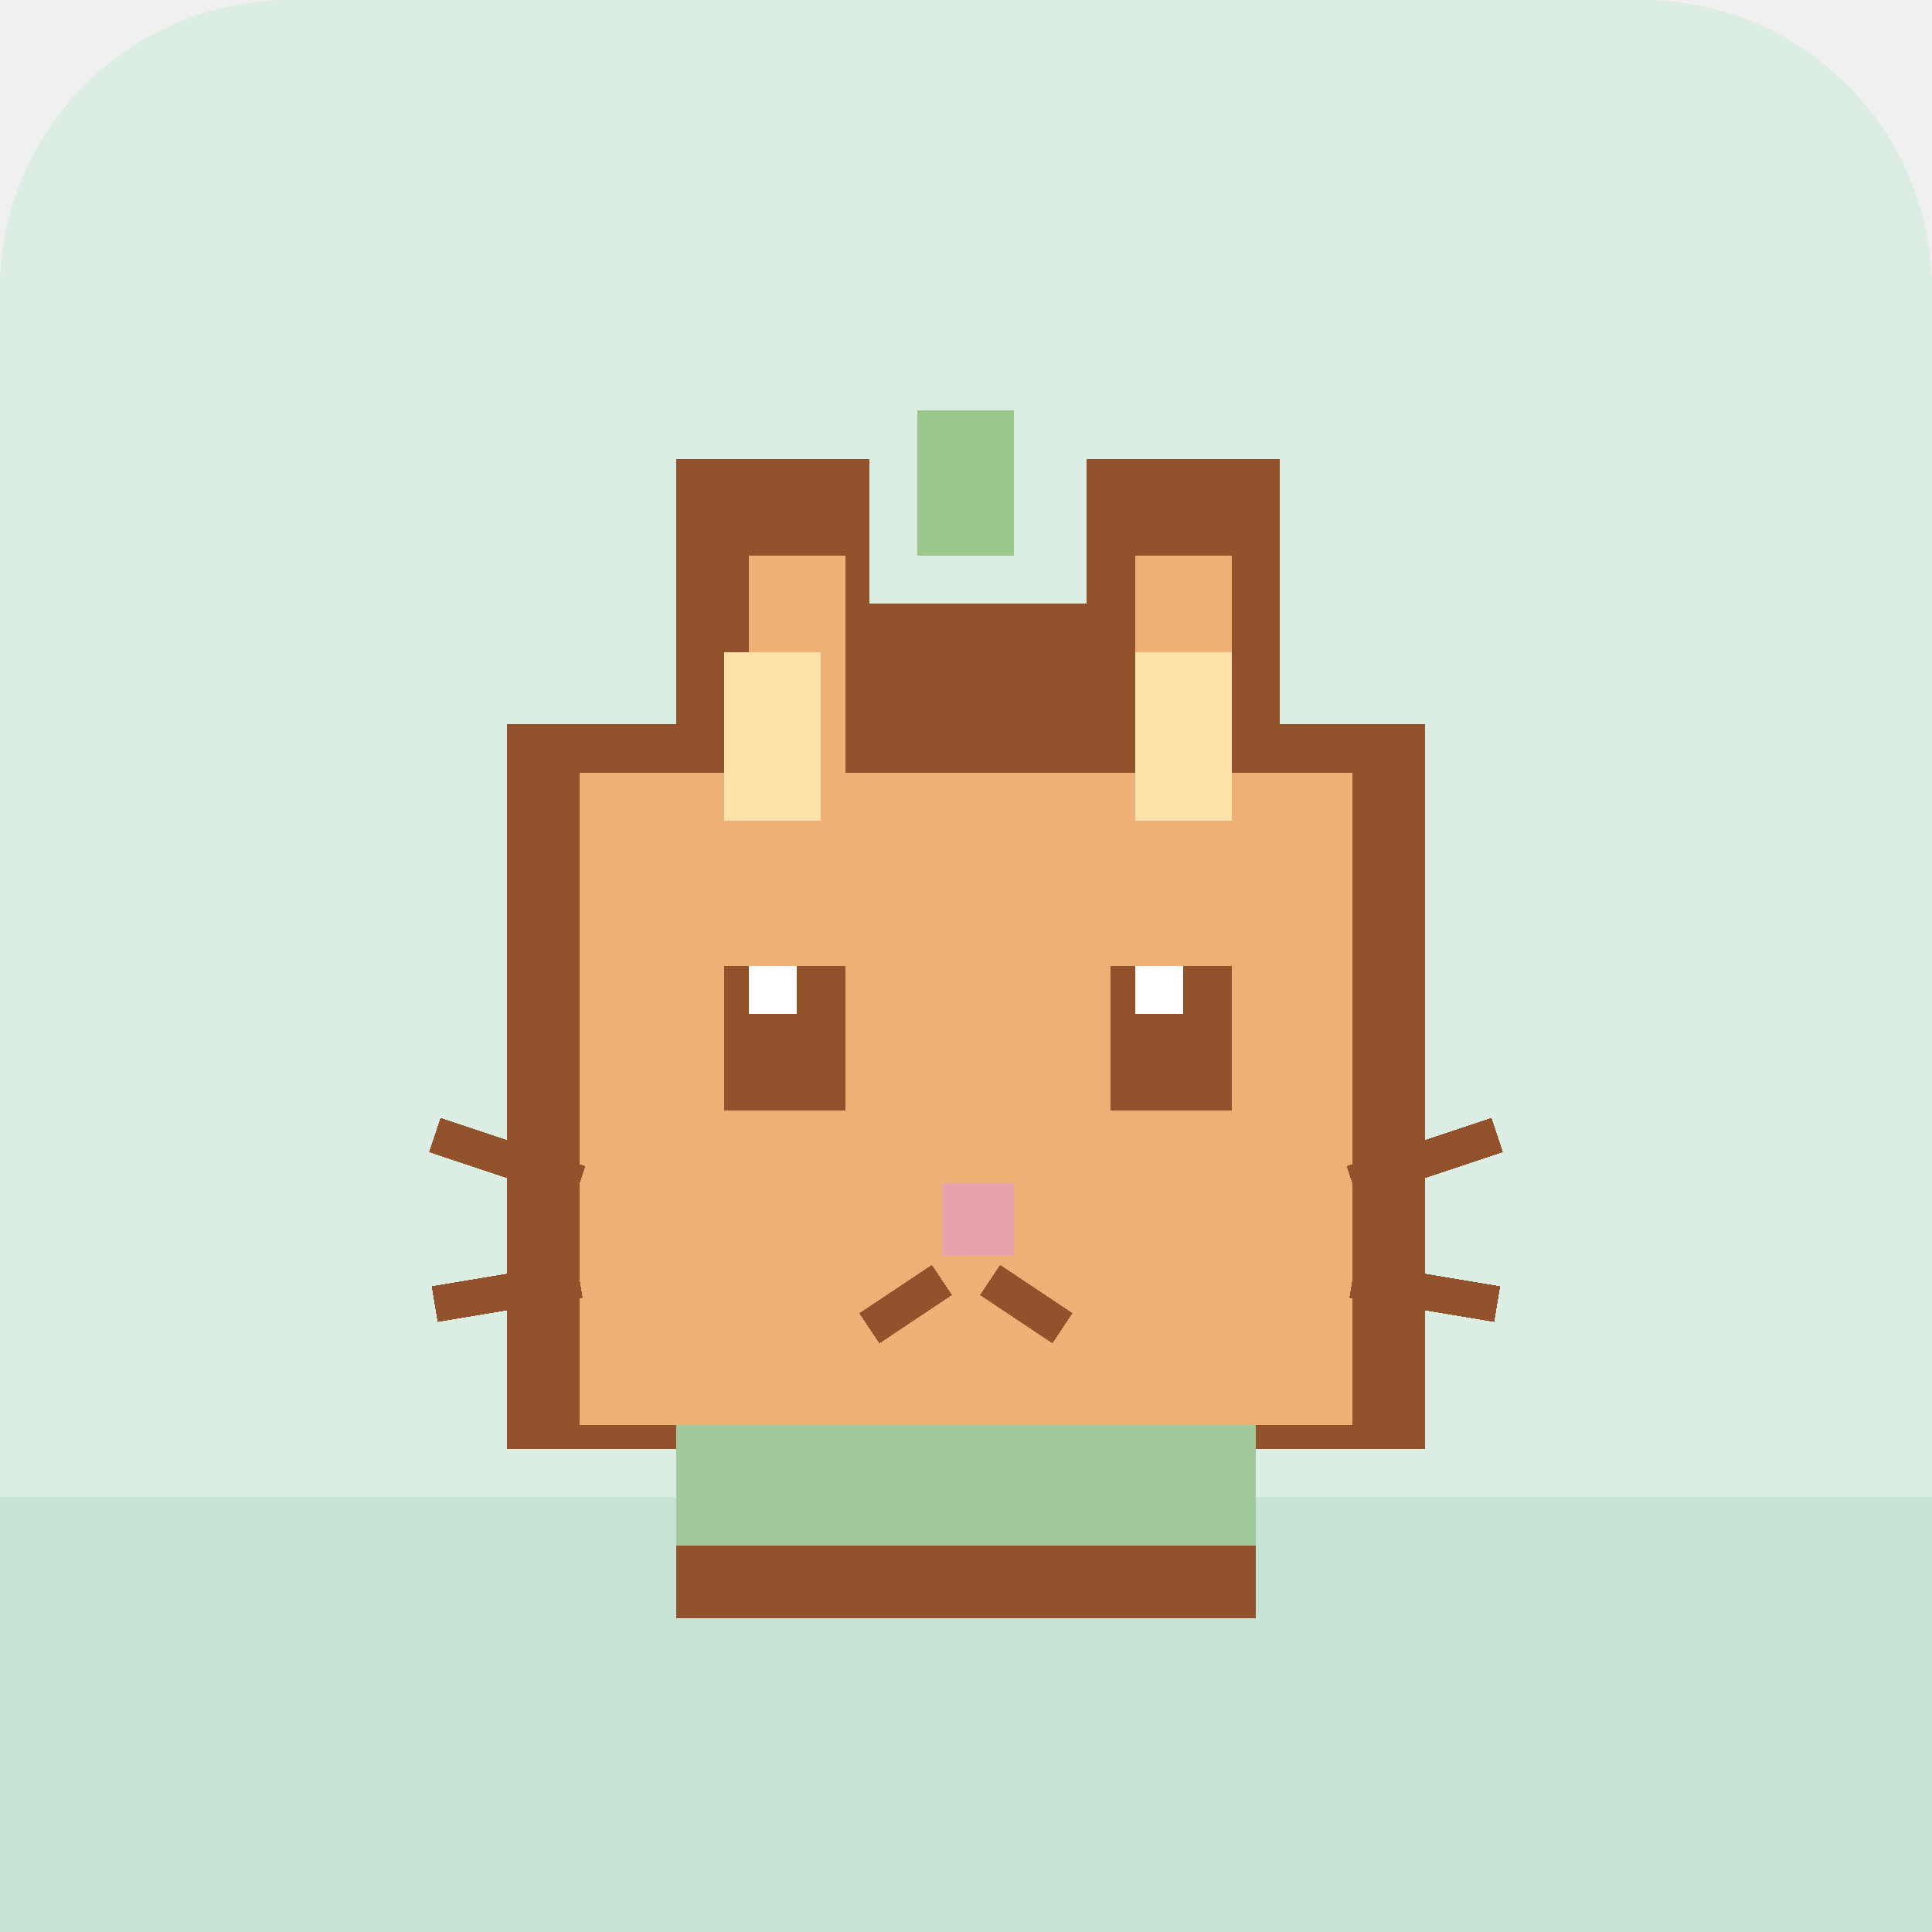
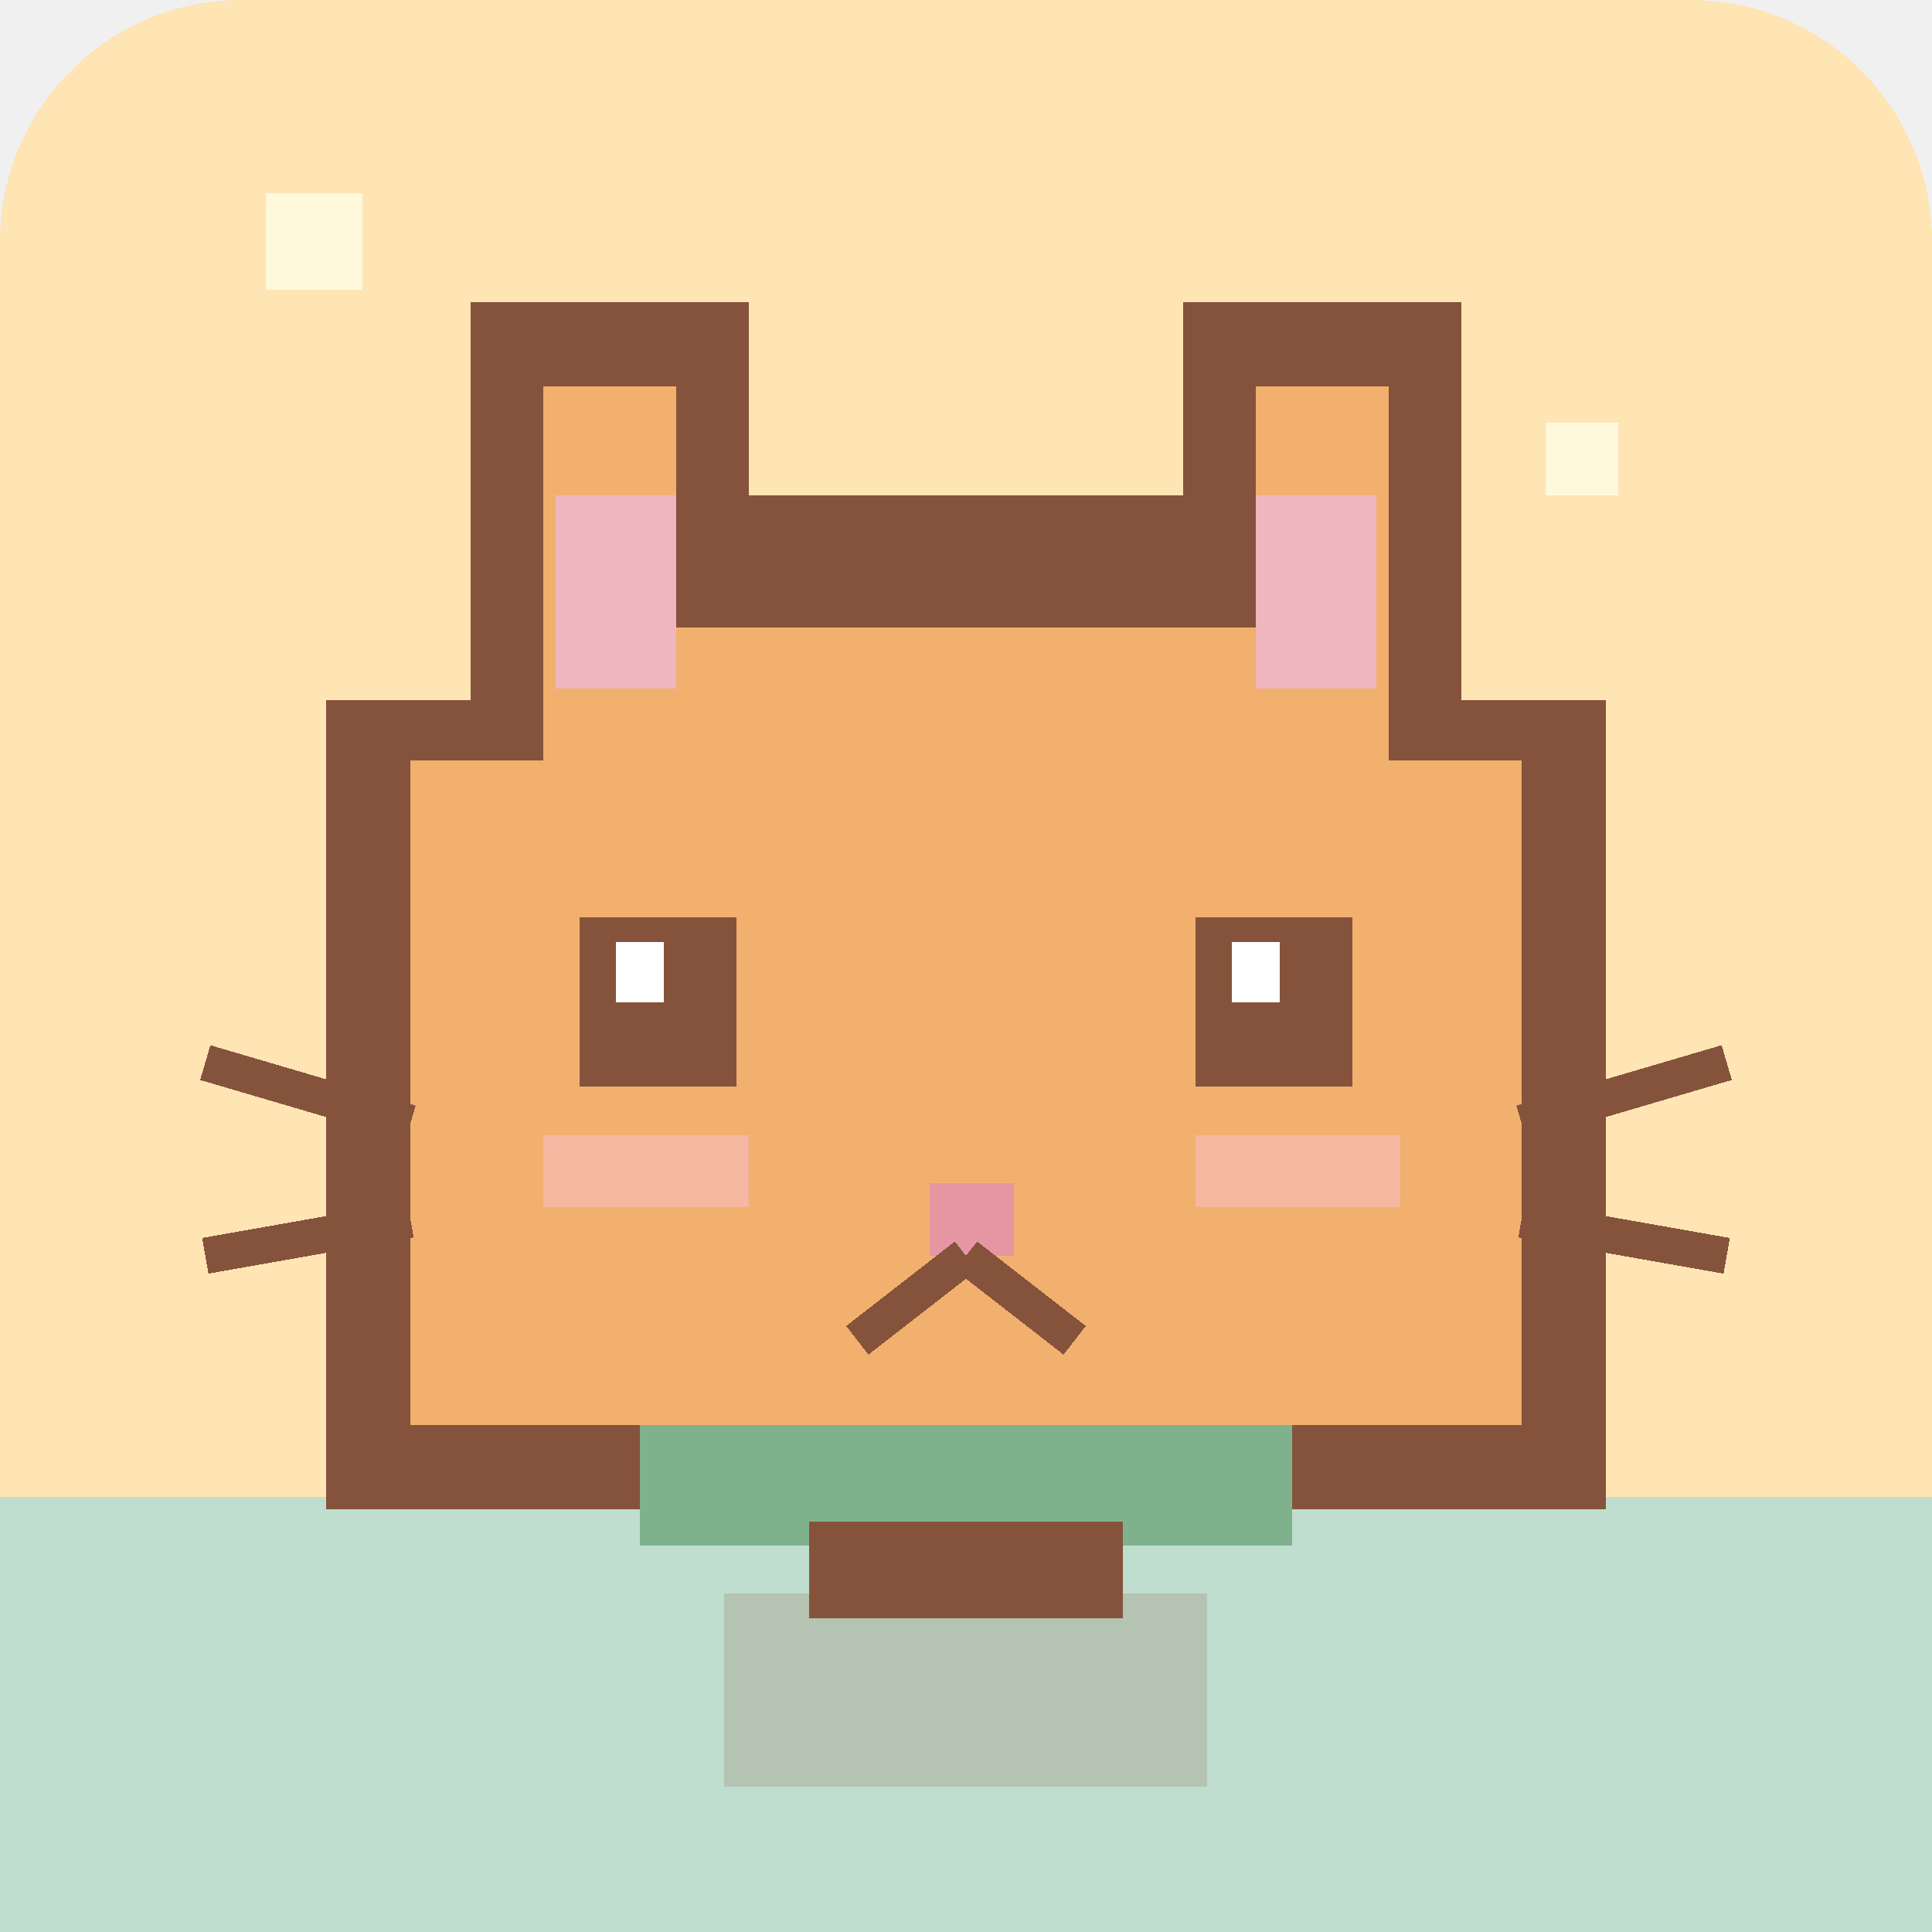
- <svg xmlns="http://www.w3.org/2000/svg" viewBox="0 0 80 80" shape-rendering="crispEdges">
-   <rect width="80" height="80" rx="12" fill="#dceee3" />
-   <path fill="#c8e4d6" d="M0 62h80v18H0z" />
-   <path fill="#92522c" d="M21 30h7V19h8v6h9v-6h8v11h6v30h-7v7H28v-7h-7z" />
-   <path fill="#eeb175" d="M24 32h7V23h4v9h12v-9h4v9h5v27h-5v5H29v-5h-5z" />
-   <path fill="#ffe2aa" d="M30 27h4v7h-4z M47 27h4v7h-4z" />
-   <path fill="#92522c" d="M30 40h5v6h-5z M46 40h5v6h-5z" />
-   <path fill="#fff" d="M31 40h2v2h-2z M47 40h2v2h-2z" />
-   <path fill="#e8a2ae" d="M39 49h3v3h-3z" />
-   <path stroke="#92522c" stroke-width="1.5" d="M39 53l-3 2m5-2 3 2M24 49l-6-2m6 6-6 1m38-5 6-2m-6 6 6 1" />
-   <path fill="#a1c99b" d="M28 59h24v5H28z" />
-   <path d="M38 17h4v6h-4z" fill="#9cc98b" />
+ <svg xmlns="http://www.w3.org/2000/svg" viewBox="0 0 160 160" shape-rendering="crispEdges">
+   <rect width="160" height="160" rx="20" fill="#ffe4b4" />
+   <rect y="124" width="160" height="36" fill="#bfded0" />
+   <rect x="22" y="16" width="8" height="8" fill="#fff8dd" />
+   <rect x="128" y="35" width="6" height="6" fill="#fff8dd" />
+   <rect x="60" y="132" width="40" height="16" fill="#85533b" opacity=".2" />
+   <path d="M39 58V25h23v16h36V25h23v33h12v67H27V58z" fill="#85533b" />
+   <path d="M45 63V32h11v20h48V32h11v31h11v55H34V63z" fill="#f2b06e" />
+   <rect x="46" y="41" width="10" height="16" fill="#efb6bd" />
+   <rect x="104" y="41" width="10" height="16" fill="#efb6bd" />
+   <rect x="48" y="76" width="13" height="14" fill="#85533b" />
+   <rect x="99" y="76" width="13" height="14" fill="#85533b" />
+   <rect x="51" y="78" width="4" height="5" fill="#fff" />
+   <rect x="102" y="78" width="4" height="5" fill="#fff" />
+   <rect x="45" y="94" width="17" height="6" fill="#f7bbba" opacity=".65" />
+   <rect x="99" y="94" width="17" height="6" fill="#f7bbba" opacity=".65" />
+   <rect x="77" y="98" width="7" height="6" fill="#e696a2" />
+   <path d="M80 104l-9 7m9-7 9 7M34 93l-17-5m17 13-17 3m109-11 17-5m-17 13 17 3" stroke="#85533b" stroke-width="3" />
+   <rect x="53" y="118" width="54" height="10" fill="#80b18d" />
+   <rect x="67" y="126" width="26" height="8" fill="#85533b" />
</svg>
